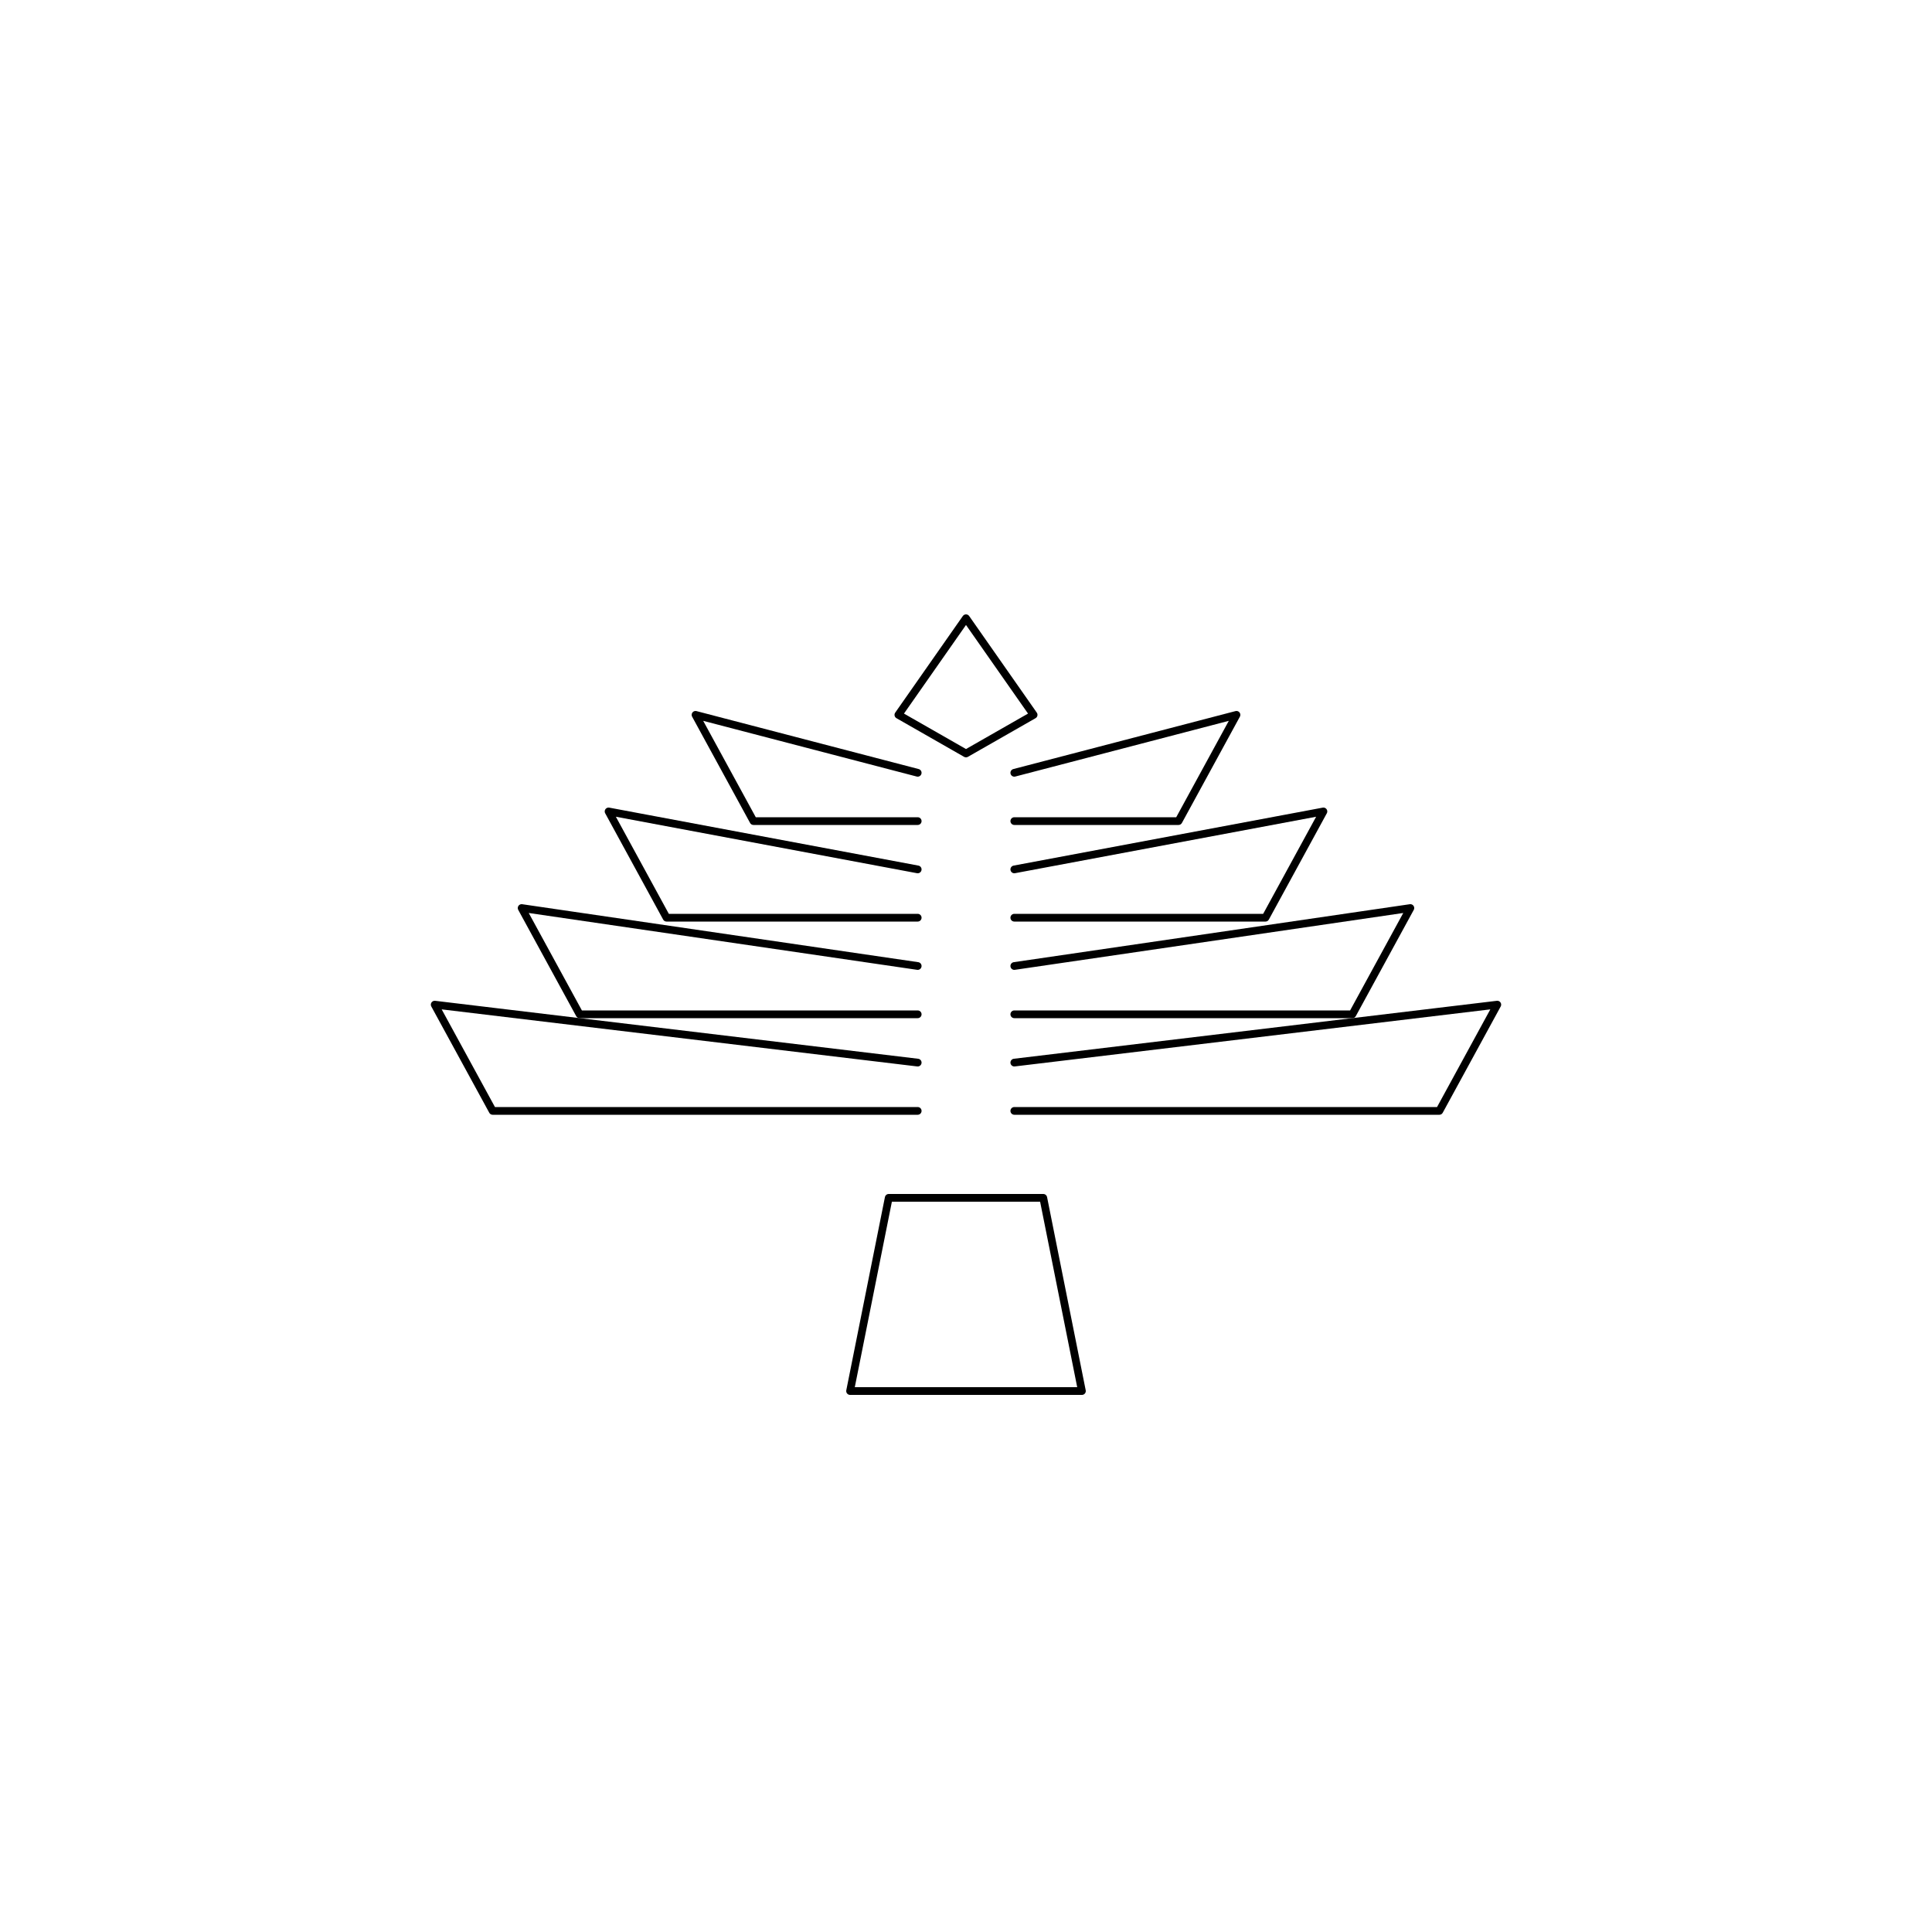
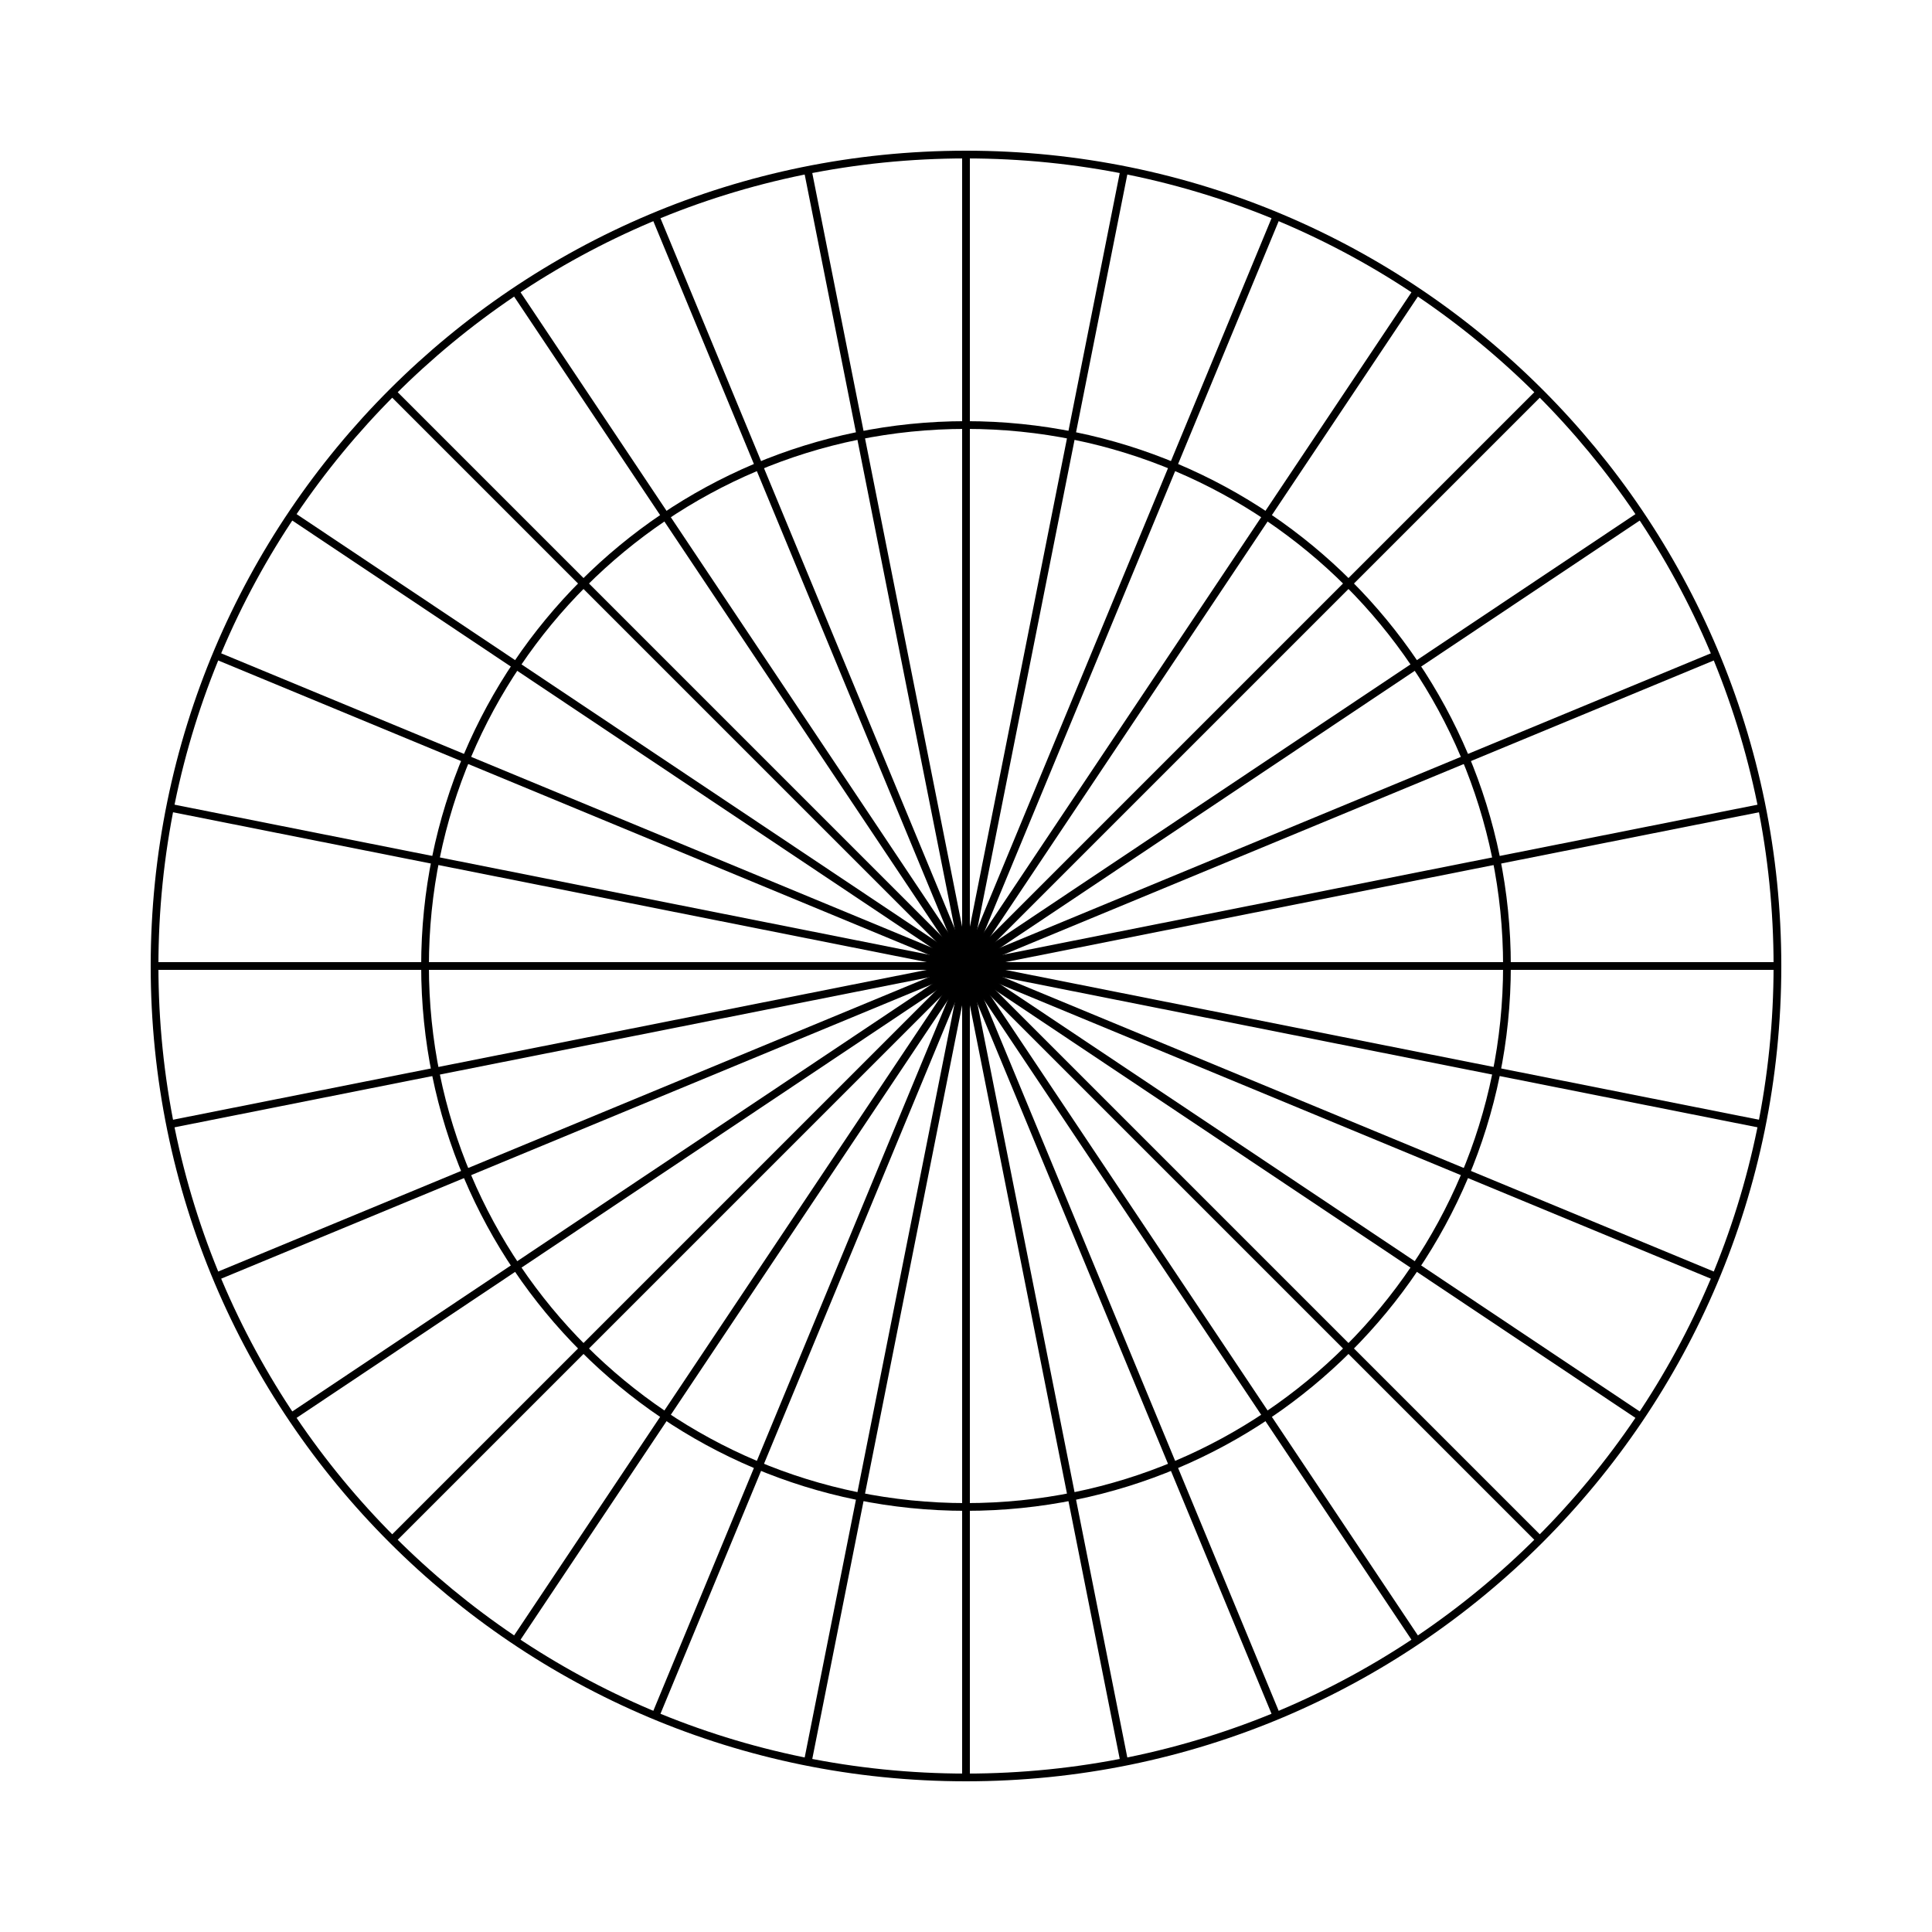
- <svg xmlns="http://www.w3.org/2000/svg" viewBox="0 0 1000 1000" width="1000" height="1000">
-   <g fill="none" stroke="#000000" stroke-linecap="round" stroke-linejoin="round">
-     <polygon points="500.0,320.0 535.0,370.0 500.0,390.0 465.0,370.0" stroke-width="4" />
-     <path d="M 525.0 400.0 L 640.0 370.0 L 610.0 425.0 L 525.0 425.0" stroke-width="4" />
-     <path d="M 475.0 400.0 L 360.0 370.0 L 390.0 425.0 L 475.0 425.0" stroke-width="4" />
-     <path d="M 525.0 450.0 L 685.0 420.0 L 655.0 475.0 L 525.0 475.0" stroke-width="4" />
-     <path d="M 475.0 450.0 L 315.0 420.0 L 345.0 475.0 L 475.0 475.0" stroke-width="4" />
-     <path d="M 525.0 500.0 L 730.0 470.0 L 700.0 525.0 L 525.0 525.0" stroke-width="4" />
-     <path d="M 475.0 500.0 L 270.0 470.0 L 300.0 525.0 L 475.0 525.0" stroke-width="4" />
-     <path d="M 525.0 550.0 L 775.0 520.0 L 745.0 575.0 L 525.0 575.0" stroke-width="4" />
-     <path d="M 475.0 550.0 L 225.0 520.0 L 255.0 575.0 L 475.0 575.0" stroke-width="4" />
-     <polygon points="460.0,620.0 540.0,620.0 560.0,720.0 440.0,720.0" stroke-width="4" />
+ <svg xmlns="http://www.w3.org/2000/svg" viewBox="0 0 1000 1000">
+   <g fill="none" stroke="#000" stroke-width="4">
+     <circle cx="500" cy="500" r="420" />
+     <circle cx="500" cy="500" r="280" />
+     <line x1="500" y1="500" x2="920.0" y2="500.0" />
+     <line x1="500" y1="500" x2="911.9" y2="581.9" />
+     <line x1="500" y1="500" x2="888.0" y2="660.7" />
+     <line x1="500" y1="500" x2="849.2" y2="733.3" />
+     <line x1="500" y1="500" x2="797.0" y2="797.0" />
+     <line x1="500" y1="500" x2="733.3" y2="849.2" />
+     <line x1="500" y1="500" x2="660.7" y2="888.0" />
+     <line x1="500" y1="500" x2="581.9" y2="911.9" />
+     <line x1="500" y1="500" x2="500.0" y2="920.0" />
+     <line x1="500" y1="500" x2="418.1" y2="911.9" />
+     <line x1="500" y1="500" x2="339.3" y2="888.0" />
+     <line x1="500" y1="500" x2="266.7" y2="849.2" />
+     <line x1="500" y1="500" x2="203.0" y2="797.0" />
+     <line x1="500" y1="500" x2="150.8" y2="733.3" />
+     <line x1="500" y1="500" x2="112.0" y2="660.7" />
+     <line x1="500" y1="500" x2="88.1" y2="581.9" />
+     <line x1="500" y1="500" x2="80.0" y2="500.0" />
+     <line x1="500" y1="500" x2="88.1" y2="418.1" />
+     <line x1="500" y1="500" x2="112.0" y2="339.3" />
+     <line x1="500" y1="500" x2="150.8" y2="266.7" />
+     <line x1="500" y1="500" x2="203.0" y2="203.0" />
+     <line x1="500" y1="500" x2="266.7" y2="150.8" />
+     <line x1="500" y1="500" x2="339.3" y2="112.0" />
+     <line x1="500" y1="500" x2="418.1" y2="88.1" />
+     <line x1="500" y1="500" x2="500.0" y2="80.0" />
+     <line x1="500" y1="500" x2="581.9" y2="88.1" />
+     <line x1="500" y1="500" x2="660.7" y2="112.0" />
+     <line x1="500" y1="500" x2="733.3" y2="150.8" />
+     <line x1="500" y1="500" x2="797.0" y2="203.0" />
+     <line x1="500" y1="500" x2="849.2" y2="266.7" />
+     <line x1="500" y1="500" x2="888.0" y2="339.3" />
+     <line x1="500" y1="500" x2="911.9" y2="418.1" />
  </g>
</svg>
